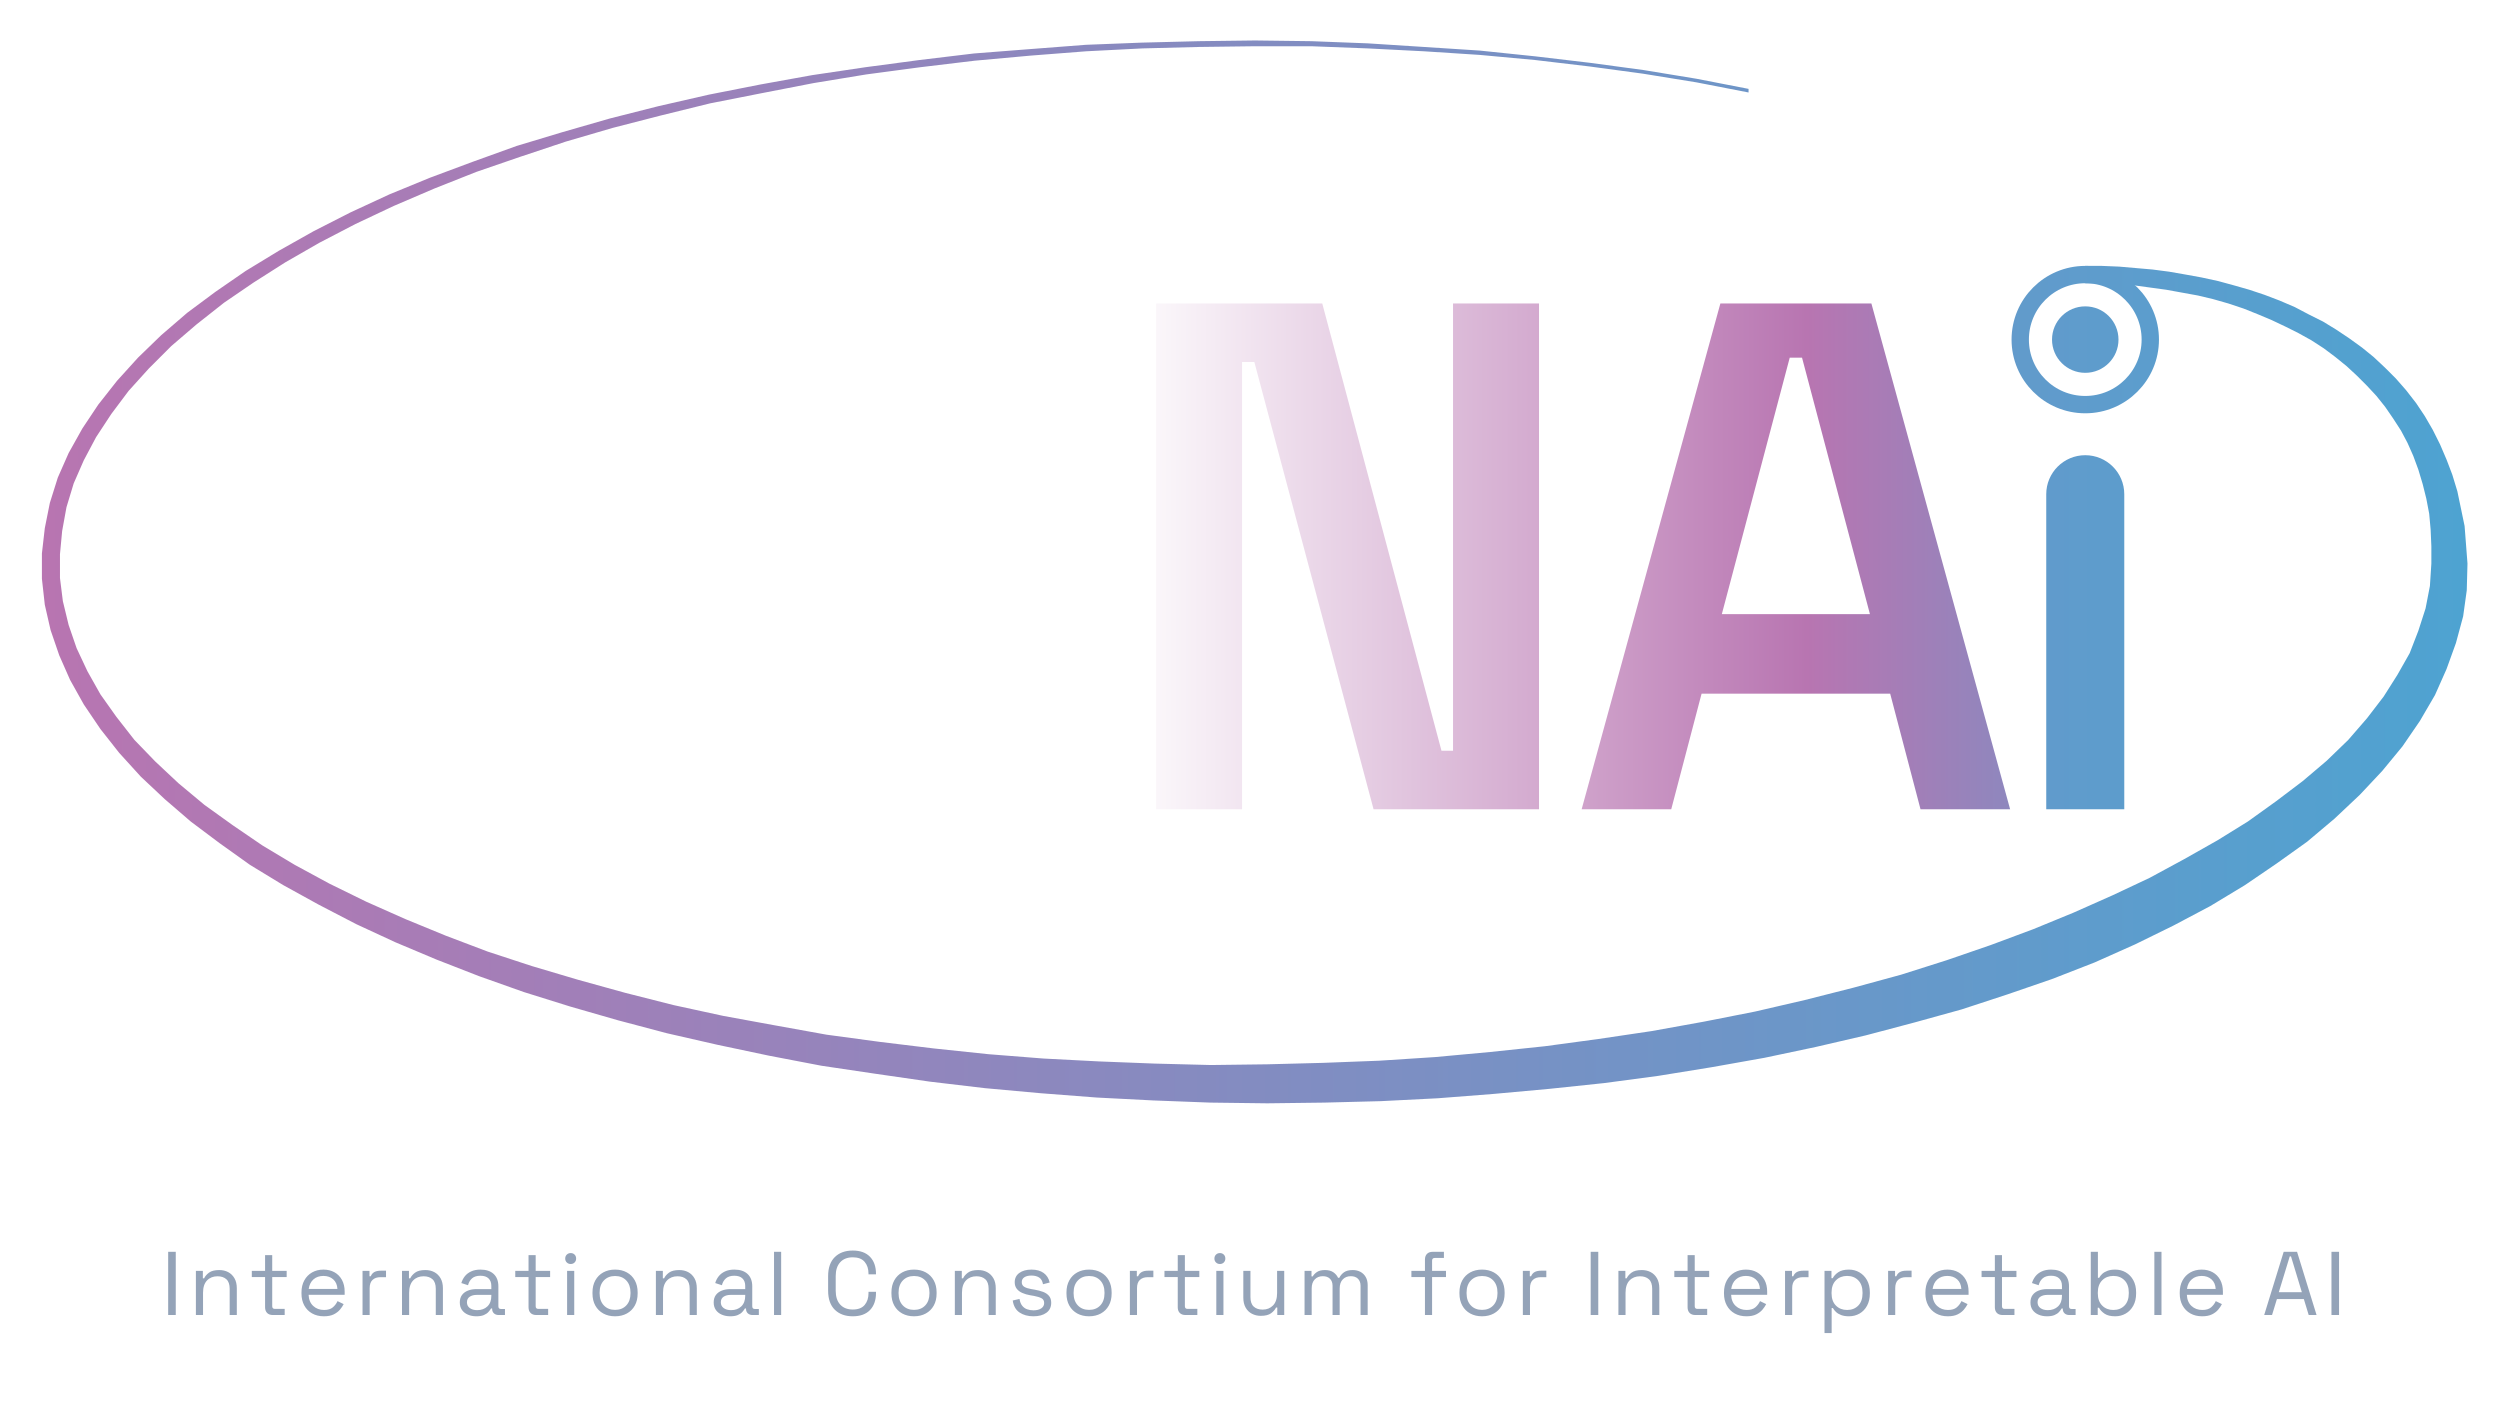
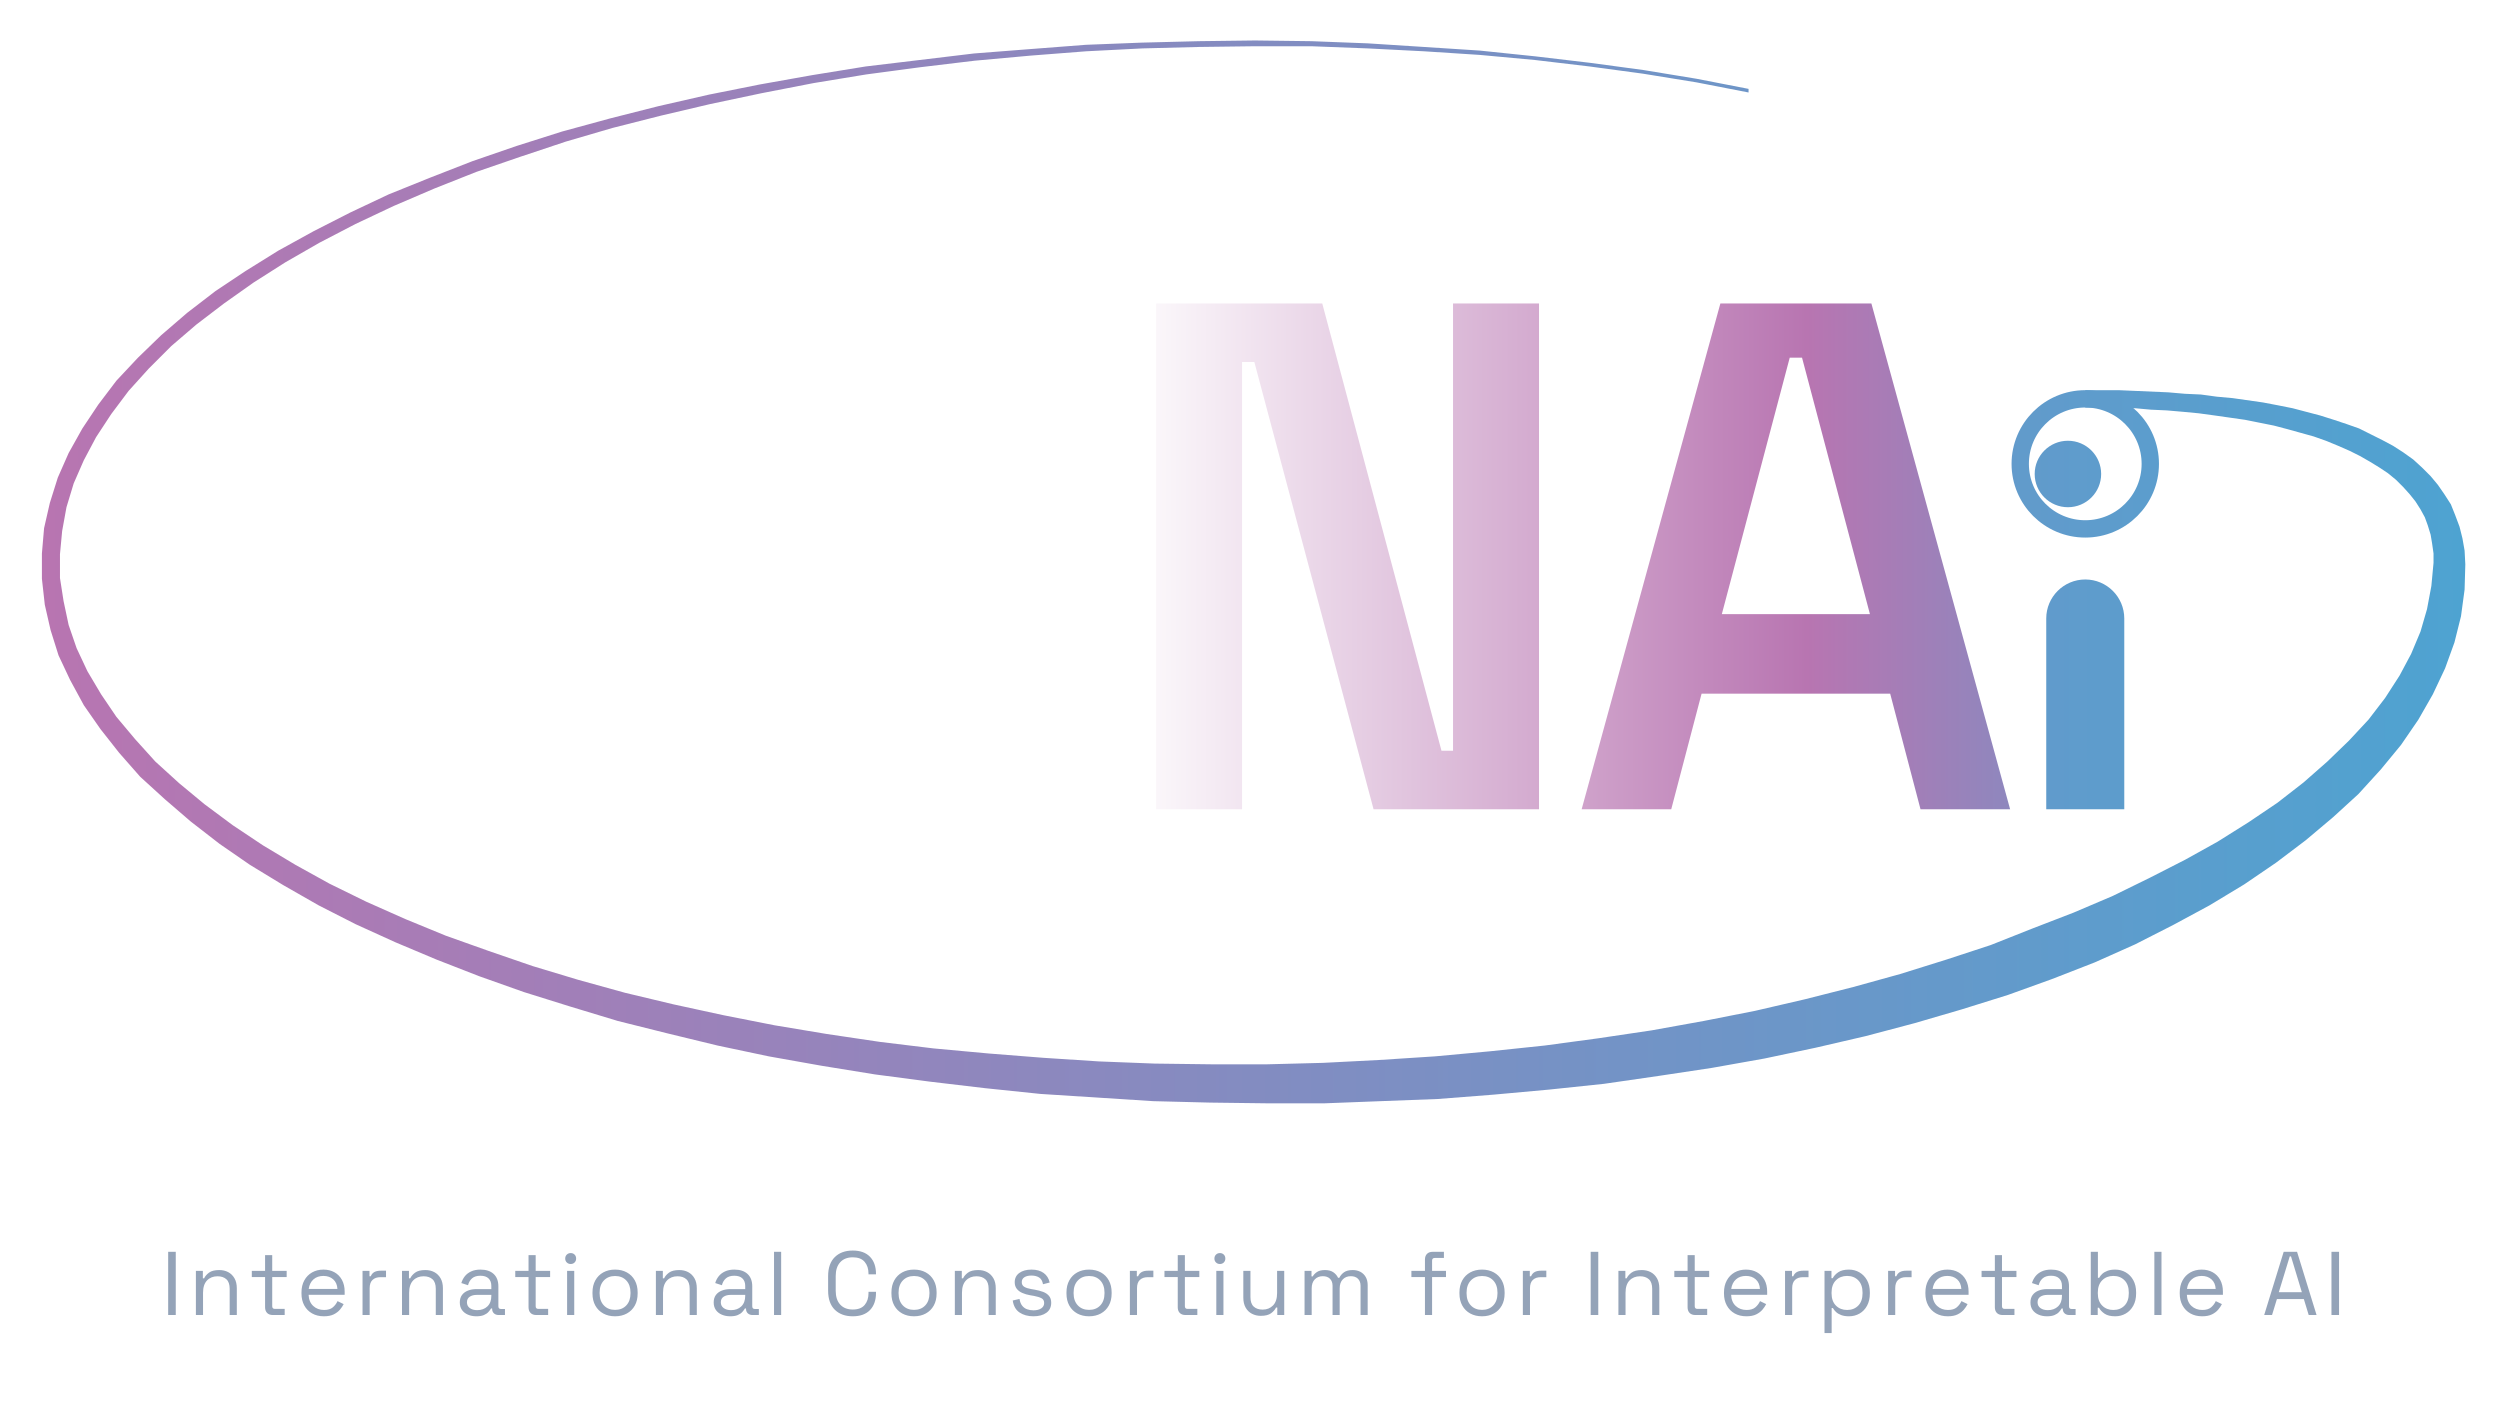
<svg xmlns="http://www.w3.org/2000/svg" viewBox="-46 -12 346 194" role="img" aria-label="ICINAi: International Consortium for Interpretable AI">
  <defs>
    <linearGradient id="icinai-color-on-dark-lockup-brand" gradientUnits="userSpaceOnUse" x1="-40" y1="0" x2="295" y2="0">
      <stop offset="0" stop-color="#B875B1" />
      <stop offset="0.5" stop-color="#838CC1" />
      <stop offset="1" stop-color="#4EA3D1" />
    </linearGradient>
    <linearGradient id="icinai-color-on-dark-lockup-fade" gradientUnits="userSpaceOnUse" x1="0" y1="0" x2="240" y2="0">
      <stop offset="0" stop-color="#FFFFFF" />
      <stop offset="0.45" stop-color="#FFFFFF" />
      <stop offset="0.85" stop-color="#B875B1" />
      <stop offset="1" stop-color="#838CC1" />
    </linearGradient>
  </defs>
-   <path d="M196.0 0.3 188.8 -1.1 181.5 -2.3 174.1 -3.3 166.5 -4.2 158.8 -5.0 151.1 -5.5 143.3 -6.0 135.5 -6.3 127.7 -6.4 119.9 -6.3 112.0 -6.1 104.3 -5.8 96.5 -5.2 88.8 -4.6 81.3 -3.7 73.8 -2.7 66.4 -1.6 59.2 -0.3 52.1 1.1 45.1 2.7 38.4 4.4 31.8 6.3 25.5 8.2 19.4 10.4 13.5 12.6 7.9 14.9 2.5 17.4 -2.6 20.0 -7.4 22.7 -12.0 25.5 -16.2 28.4 -20.1 31.3 -23.7 34.4 -26.9 37.5 -29.8 40.7 -32.4 44.0 -34.6 47.3 -36.5 50.7 -38.0 54.1 -39.1 57.6 -39.8 61.1 -40.2 64.6 -40.2 68.1 -39.8 71.7 -39.0 75.2 -37.8 78.7 -36.3 82.1 -34.4 85.5 -32.1 88.9 -29.5 92.2 -26.5 95.5 -23.2 98.6 -19.6 101.7 -15.6 104.7 -11.4 107.7 -6.8 110.5 -1.9 113.2 3.3 115.9 8.7 118.4 14.4 120.8 20.3 123.1 26.5 125.3 32.9 127.3 39.5 129.2 46.3 131.0 53.3 132.6 60.4 134.1 67.7 135.5 75.1 136.6 82.7 137.7 90.3 138.6 98.0 139.3 105.8 139.9 113.6 140.3 121.5 140.6 129.4 140.7 137.3 140.6 145.1 140.4 153.0 140.0 160.7 139.4 168.4 138.7 176.0 137.9 183.5 136.9 190.9 135.7 198.2 134.4 205.3 132.9 212.2 131.3 219.0 129.5 225.5 127.7 231.9 125.6 238.0 123.5 243.9 121.2 249.5 118.7 254.8 116.1 259.9 113.4 264.7 110.5 269.1 107.5 273.3 104.5 277.1 101.3 280.6 98.0 283.7 94.7 286.5 91.3 288.9 87.8 291.0 84.2 292.6 80.6 293.9 77.0 294.9 73.3 295.4 69.7 295.5 66.0 295.3 63.4 295.1 60.8 294.6 58.4 294.1 56.0 293.4 53.7 292.6 51.6 291.7 49.5 290.7 47.5 289.6 45.6 288.4 43.8 287.0 42.0 285.6 40.4 284.1 38.9 282.5 37.4 280.9 36.1 279.1 34.8 277.3 33.6 275.5 32.5 273.5 31.5 271.6 30.5 269.5 29.6 267.4 28.8 265.3 28.1 263.2 27.5 261.0 26.9 258.7 26.4 256.5 26.0 254.2 25.6 251.9 25.3 249.6 25.1 247.3 24.9 244.9 24.8 242.6 24.8 242.6 27.2 244.9 27.2 247.1 27.3 249.4 27.5 251.6 27.8 253.8 28.1 256.0 28.5 258.2 28.9 260.3 29.4 262.4 30.0 264.5 30.7 266.5 31.5 268.4 32.3 270.3 33.2 272.1 34.1 273.9 35.1 275.6 36.2 277.2 37.4 278.8 38.7 280.2 40.0 281.6 41.4 282.9 42.8 284.1 44.3 285.2 45.9 286.3 47.6 287.2 49.3 288.0 51.1 288.7 53.0 289.3 55.0 289.8 57.0 290.2 59.1 290.4 61.3 290.5 63.6 290.5 66.0 290.3 69.1 289.7 72.2 288.7 75.3 287.5 78.4 285.8 81.4 283.9 84.4 281.6 87.4 279.0 90.4 276.0 93.3 272.7 96.1 269.0 98.9 265.1 101.7 260.9 104.3 256.3 106.9 251.5 109.5 246.4 111.9 241.0 114.3 235.4 116.6 229.5 118.8 223.4 120.9 217.1 122.9 210.5 124.7 203.8 126.4 196.9 128.0 189.8 129.4 182.6 130.7 175.2 131.8 167.8 132.8 160.2 133.6 152.6 134.3 144.9 134.8 137.1 135.1 129.4 135.3 121.6 135.4 113.8 135.2 106.1 134.9 98.4 134.5 90.8 133.9 83.2 133.1 75.8 132.2 68.4 131.2 61.2 129.9 54.1 128.6 47.2 127.1 40.5 125.4 34.0 123.6 27.6 121.7 21.5 119.7 15.7 117.5 10.1 115.2 4.7 112.8 -0.4 110.3 -5.2 107.7 -9.7 105.0 -13.8 102.2 -17.7 99.4 -21.3 96.4 -24.5 93.4 -27.4 90.4 -29.9 87.2 -32.1 84.1 -33.9 80.9 -35.4 77.7 -36.5 74.5 -37.3 71.2 -37.7 68.0 -37.7 64.7 -37.4 61.5 -36.8 58.2 -35.8 54.9 -34.4 51.7 -32.7 48.5 -30.6 45.3 -28.2 42.1 -25.4 39.0 -22.3 35.9 -18.8 32.9 -15.0 29.9 -10.9 27.1 -6.5 24.3 -1.8 21.6 3.2 19.0 8.5 16.5 14.1 14.1 19.9 11.8 26.0 9.7 32.3 7.6 38.8 5.7 45.4 4.0 52.3 2.3 59.4 0.9 66.6 -0.5 73.9 -1.7 81.4 -2.7 88.9 -3.6 96.6 -4.3 104.3 -4.9 112.1 -5.3 119.9 -5.5 127.7 -5.6 135.5 -5.6 143.3 -5.3 151.1 -4.9 158.8 -4.4 166.4 -3.7 174.0 -2.8 181.4 -1.8 188.8 -0.6 196.0 0.8Z" fill="url(#icinai-color-on-dark-lockup-brand)" />
+   <path d="M196.0 0.3 188.8 -1.1 181.5 -2.3 174.1 -3.3 166.5 -4.2 158.8 -5.0 151.1 -5.5 143.3 -6.0 135.5 -6.3 127.7 -6.4 119.9 -6.3 112.0 -6.1 104.3 -5.8 96.5 -5.2 88.8 -4.6 81.3 -3.7 73.8 -2.8 66.4 -1.6 59.1 -0.3 52.1 1.1 45.1 2.7 38.4 4.4 31.8 6.2 25.5 8.2 19.4 10.3 13.5 12.6 7.8 14.9 2.5 17.4 -2.6 20.0 -7.5 22.7 -12.0 25.5 -16.2 28.3 -20.1 31.3 -23.7 34.4 -26.9 37.5 -29.9 40.7 -32.4 44.0 -34.6 47.3 -36.5 50.7 -38.0 54.1 -39.1 57.6 -39.9 61.1 -40.2 64.6 -40.2 68.1 -39.8 71.7 -39.0 75.2 -37.9 78.7 -36.3 82.1 -34.4 85.6 -32.1 88.9 -29.5 92.2 -26.6 95.5 -23.2 98.6 -19.6 101.7 -15.6 104.8 -11.4 107.7 -6.8 110.5 -1.9 113.3 3.2 115.9 8.7 118.4 14.4 120.8 20.3 123.1 26.5 125.3 32.9 127.3 39.5 129.3 46.3 131.0 53.3 132.7 60.4 134.2 67.7 135.5 75.1 136.7 82.7 137.7 90.3 138.6 98.0 139.4 105.8 139.9 113.6 140.4 121.5 140.6 129.4 140.7 137.3 140.7 145.1 140.4 153.0 140.1 160.7 139.5 168.4 138.8 176.0 138.0 183.6 136.9 190.9 135.8 198.2 134.5 205.3 133.0 212.2 131.4 219.0 129.6 225.5 127.7 231.9 125.7 238.0 123.5 243.9 121.2 249.5 118.7 254.8 116.0 259.8 113.3 264.6 110.4 269.0 107.4 273.1 104.3 276.9 101.1 280.4 97.9 283.5 94.5 286.3 91.1 288.7 87.6 290.7 84.1 292.4 80.5 293.7 76.9 294.6 73.3 295.1 69.6 295.2 66.1 295.1 64.2 294.8 62.5 294.4 60.9 293.8 59.3 293.2 57.8 292.3 56.4 291.4 55.1 290.4 53.9 289.2 52.7 288.0 51.6 286.6 50.6 285.2 49.7 283.7 48.9 282.1 48.1 280.5 47.3 278.8 46.7 277.0 46.1 275.1 45.5 273.2 45.0 271.3 44.5 269.3 44.1 267.2 43.7 265.1 43.4 263.0 43.1 260.8 42.9 258.6 42.6 256.4 42.5 254.1 42.3 251.8 42.2 249.5 42.1 247.2 42.0 244.9 42.0 242.6 42.0 242.6 44.4 244.9 44.4 247.2 44.5 249.5 44.5 251.7 44.7 253.9 44.8 256.2 45.0 258.3 45.2 260.5 45.5 262.6 45.8 264.7 46.1 266.7 46.5 268.7 46.9 270.6 47.4 272.4 47.9 274.2 48.4 275.9 49.0 277.6 49.7 279.2 50.4 280.6 51.1 282.0 51.9 283.3 52.7 284.5 53.5 285.6 54.4 286.6 55.4 287.5 56.4 288.3 57.4 289.0 58.5 289.6 59.6 290.0 60.7 290.4 62.0 290.6 63.2 290.8 64.6 290.8 65.9 290.5 69.1 289.9 72.3 289.0 75.4 287.7 78.5 286.1 81.5 284.1 84.6 281.8 87.6 279.1 90.5 276.1 93.4 272.8 96.3 269.2 99.1 265.2 101.8 260.9 104.5 256.4 107.0 251.5 109.5 246.4 112.0 241.0 114.3 235.3 116.5 229.5 118.8 223.4 120.8 217.0 122.8 210.5 124.6 203.8 126.3 196.9 127.9 189.8 129.3 182.6 130.6 175.2 131.7 167.8 132.7 160.2 133.5 152.6 134.2 144.9 134.7 137.1 135.1 129.4 135.3 121.6 135.3 113.8 135.2 106.1 134.9 98.4 134.4 90.8 133.8 83.2 133.1 75.8 132.2 68.4 131.1 61.2 129.9 54.1 128.5 47.2 127.0 40.5 125.4 34.0 123.6 27.7 121.7 21.6 119.6 15.7 117.5 10.1 115.2 4.7 112.8 -0.4 110.3 -5.1 107.7 -9.6 105.0 -13.8 102.2 -17.7 99.3 -21.2 96.4 -24.5 93.4 -27.3 90.3 -29.9 87.2 -32.0 84.1 -33.9 80.9 -35.4 77.7 -36.5 74.5 -37.2 71.2 -37.7 68.0 -37.7 64.7 -37.4 61.5 -36.8 58.2 -35.8 54.9 -34.4 51.7 -32.7 48.5 -30.6 45.3 -28.2 42.1 -25.4 39.0 -22.3 35.9 -18.8 32.9 -15.0 30.0 -10.9 27.1 -6.5 24.3 -1.8 21.6 3.2 19.0 8.5 16.5 14.1 14.1 19.9 11.8 26.0 9.7 32.3 7.6 38.8 5.7 45.5 4.0 52.3 2.4 59.4 0.9 66.6 -0.5 73.9 -1.7 81.4 -2.7 88.9 -3.6 96.6 -4.3 104.3 -4.9 112.1 -5.3 119.9 -5.5 127.7 -5.6 135.5 -5.6 143.3 -5.3 151.1 -4.9 158.8 -4.4 166.4 -3.7 174.0 -2.8 181.4 -1.8 188.8 -0.6 196.0 0.8Z" fill="url(#icinai-color-on-dark-lockup-brand)" />
  <path d="M6.9 100.0V30.0H19.0V100.0Z M56.1 101.4Q43.3 101.4 35.7 94.15Q28.1 86.9 28.1 73.3V56.7Q28.1 43.1 35.7 35.85Q43.3 28.6 56.1 28.6Q68.9 28.6 75.85 35.6Q82.8 42.6 82.8 54.8V55.4H71.0V54.5Q71.0 47.9 67.35 43.65Q63.7 39.4 56.1 39.4Q48.7 39.4 44.45 43.95Q40.2 48.5 40.2 56.5V73.5Q40.2 81.4 44.45 86.0Q48.7 90.6 56.1 90.6Q63.7 90.6 67.35 86.35Q71.0 82.1 71.0 75.5V73.8H82.8V75.2Q82.8 87.4 75.85 94.4Q68.9 101.4 56.1 101.4Z M91.1 100.0V30.0H103.2V100.0Z M114 100.0V30.0H137.0L153.5 91.9H155.1V30.0H167.0V100.0H144.1L127.6 38.1H125.9V100.0Z M172.9 100.0 192.1 30.0H213.0L232.2 100.0H219.8L215.6 84.0H189.5L185.3 100.0ZM192.3 73.0H212.8L203.4 37.5H201.7Z" fill="url(#icinai-color-on-dark-lockup-fade)" />
-   <path d="M237.2 100 V56.4 A5.4 5.4 0 0 1 248 56.4 V100 Z" fill="url(#icinai-color-on-dark-lockup-brand)" />
-   <circle cx="242.6" cy="35.0" r="9.0" fill="none" stroke="url(#icinai-color-on-dark-lockup-brand)" stroke-width="2.4" />
-   <circle cx="242.6" cy="35.0" r="4.6" fill="url(#icinai-color-on-dark-lockup-brand)" />
+   <path d="M237.2 100 V73.6 A5.4 5.4 0 0 1 248 73.6 V100 Z" fill="url(#icinai-color-on-dark-lockup-brand)" />
+   <circle cx="242.6" cy="52.2" r="9.0" fill="none" stroke="url(#icinai-color-on-dark-lockup-brand)" stroke-width="2.4" />
+   <circle cx="240.2" cy="53.6" r="4.6" fill="url(#icinai-color-on-dark-lockup-brand)" />
  <path d="M-22.725 170.0V161.25H-21.675V170.0Z M-18.888 170.0V163.887H-17.925V164.925H-17.75Q-17.55 164.488 -17.069 164.131Q-16.588 163.775 -15.65 163.775Q-14.963 163.775 -14.419 164.062Q-13.875 164.35 -13.55 164.912Q-13.225 165.475 -13.225 166.3V170.0H-14.213V166.375Q-14.213 165.463 -14.669 165.05Q-15.125 164.637 -15.9 164.637Q-16.788 164.637 -17.344 165.212Q-17.9 165.787 -17.9 166.925V170.0Z M-8.225 170.0Q-8.75 170.0 -9.031 169.713Q-9.313 169.425 -9.313 168.925V164.75H-11.15V163.887H-9.313V161.713H-8.325V163.887H-6.325V164.75H-8.325V168.775Q-8.325 169.15 -7.963 169.15H-6.6V170.0Z M-1.175 170.175Q-2.1 170.175 -2.8 169.781Q-3.5 169.387 -3.888 168.675Q-4.275 167.963 -4.275 167.025V166.875Q-4.275 165.925 -3.888 165.213Q-3.5 164.5 -2.813 164.106Q-2.125 163.713 -1.238 163.713Q-0.375 163.713 0.287 164.081Q0.95 164.45 1.325 165.137Q1.7 165.825 1.7 166.75V167.2H-3.288Q-3.25 168.188 -2.65 168.744Q-2.05 169.3 -1.15 169.3Q-0.363 169.3 0.062 168.938Q0.487 168.575 0.712 168.075L1.562 168.488Q1.375 168.875 1.044 169.262Q0.712 169.65 0.181 169.913Q-0.35 170.175 -1.175 170.175ZM-3.275 166.387H0.7Q0.65 165.537 0.119 165.062Q-0.413 164.588 -1.238 164.588Q-2.075 164.588 -2.613 165.062Q-3.15 165.537 -3.275 166.387Z M4.175 170.0V163.887H5.137V164.637H5.312Q5.475 164.238 5.812 164.05Q6.15 163.863 6.7 163.863H7.425V164.762H6.637Q5.975 164.762 5.569 165.131Q5.162 165.5 5.162 166.275V170.0Z M9.637 170.0V163.887H10.6V164.925H10.775Q10.975 164.488 11.456 164.131Q11.937 163.775 12.875 163.775Q13.562 163.775 14.106 164.062Q14.65 164.35 14.975 164.912Q15.3 165.475 15.3 166.3V170.0H14.312V166.375Q14.312 165.463 13.856 165.05Q13.4 164.637 12.625 164.637Q11.737 164.637 11.181 165.212Q10.625 165.787 10.625 166.925V170.0Z M19.925 170.175Q19.287 170.175 18.762 169.95Q18.237 169.725 17.937 169.3Q17.637 168.875 17.637 168.262Q17.637 167.637 17.937 167.231Q18.237 166.825 18.762 166.619Q19.287 166.412 19.937 166.412H22V165.963Q22 165.312 21.619 164.938Q21.237 164.562 20.487 164.562Q19.75 164.562 19.337 164.919Q18.925 165.275 18.775 165.875L17.85 165.575Q18 165.062 18.325 164.644Q18.65 164.225 19.194 163.969Q19.737 163.713 20.5 163.713Q21.675 163.713 22.325 164.319Q22.975 164.925 22.975 166.025V168.787Q22.975 169.162 23.325 169.162H23.887V170.0H23.025Q22.612 170.0 22.362 169.769Q22.112 169.537 22.112 169.15V169.088H21.962Q21.825 169.325 21.594 169.581Q21.362 169.838 20.962 170.006Q20.562 170.175 19.925 170.175ZM20.037 169.325Q20.912 169.325 21.456 168.806Q22 168.287 22 167.35V167.213H19.975Q19.387 167.213 19.006 167.469Q18.625 167.725 18.625 168.238Q18.625 168.75 19.019 169.037Q19.412 169.325 20.037 169.325Z M28.237 170.0Q27.712 170.0 27.431 169.713Q27.15 169.425 27.15 168.925V164.75H25.312V163.887H27.15V161.713H28.137V163.887H30.137V164.75H28.137V168.775Q28.137 169.15 28.5 169.15H29.862V170.0Z M32.487 170.0V163.887H33.475V170.0ZM32.987 162.938Q32.662 162.938 32.444 162.725Q32.225 162.512 32.225 162.188Q32.225 161.85 32.444 161.637Q32.662 161.425 32.987 161.425Q33.312 161.425 33.525 161.637Q33.737 161.85 33.737 162.188Q33.737 162.512 33.525 162.725Q33.312 162.938 32.987 162.938Z M39.125 170.175Q38.2 170.175 37.494 169.788Q36.787 169.4 36.394 168.694Q36 167.988 36 167.025V166.863Q36 165.912 36.394 165.2Q36.787 164.488 37.494 164.1Q38.2 163.713 39.125 163.713Q40.05 163.713 40.756 164.1Q41.462 164.488 41.856 165.2Q42.25 165.912 42.25 166.863V167.025Q42.25 167.988 41.856 168.694Q41.462 169.4 40.756 169.788Q40.05 170.175 39.125 170.175ZM39.125 169.287Q40.1 169.287 40.681 168.669Q41.262 168.05 41.262 167.0V166.887Q41.262 165.838 40.681 165.219Q40.1 164.6 39.125 164.6Q38.162 164.6 37.575 165.219Q36.987 165.838 36.987 166.887V167.0Q36.987 168.05 37.575 168.669Q38.162 169.287 39.125 169.287Z M44.775 170.0V163.887H45.737V164.925H45.912Q46.112 164.488 46.594 164.131Q47.075 163.775 48.012 163.775Q48.7 163.775 49.244 164.062Q49.787 164.35 50.112 164.912Q50.437 165.475 50.437 166.3V170.0H49.45V166.375Q49.45 165.463 48.994 165.05Q48.537 164.637 47.762 164.637Q46.875 164.637 46.319 165.212Q45.762 165.787 45.762 166.925V170.0Z M55.062 170.175Q54.425 170.175 53.9 169.95Q53.375 169.725 53.075 169.3Q52.775 168.875 52.775 168.262Q52.775 167.637 53.075 167.231Q53.375 166.825 53.9 166.619Q54.425 166.412 55.075 166.412H57.137V165.963Q57.137 165.312 56.756 164.938Q56.375 164.562 55.625 164.562Q54.887 164.562 54.475 164.919Q54.062 165.275 53.912 165.875L52.987 165.575Q53.137 165.062 53.462 164.644Q53.787 164.225 54.331 163.969Q54.875 163.713 55.637 163.713Q56.812 163.713 57.462 164.319Q58.112 164.925 58.112 166.025V168.787Q58.112 169.162 58.462 169.162H59.025V170.0H58.162Q57.75 170.0 57.5 169.769Q57.25 169.537 57.25 169.15V169.088H57.1Q56.962 169.325 56.731 169.581Q56.5 169.838 56.1 170.006Q55.7 170.175 55.062 170.175ZM55.175 169.325Q56.05 169.325 56.594 168.806Q57.137 168.287 57.137 167.35V167.213H55.112Q54.525 167.213 54.144 167.469Q53.762 167.725 53.762 168.238Q53.762 168.75 54.156 169.037Q54.55 169.325 55.175 169.325Z M61.125 170.0V161.25H62.112V170.0Z  M72.025 170.175Q70.462 170.175 69.537 169.269Q68.612 168.363 68.612 166.625V164.625Q68.612 162.887 69.537 161.981Q70.462 161.075 72.025 161.075Q73.575 161.075 74.406 161.938Q75.237 162.8 75.237 164.3V164.363H74.2V164.262Q74.2 163.275 73.669 162.644Q73.137 162.012 72.025 162.012Q70.912 162.012 70.287 162.694Q69.662 163.375 69.662 164.6V166.65Q69.662 167.875 70.287 168.556Q70.912 169.238 72.025 169.238Q73.137 169.238 73.669 168.606Q74.2 167.975 74.2 166.988V166.787H75.237V166.95Q75.237 168.45 74.406 169.312Q73.575 170.175 72.025 170.175Z M80.5 170.175Q79.575 170.175 78.869 169.788Q78.162 169.4 77.769 168.694Q77.375 167.988 77.375 167.025V166.863Q77.375 165.912 77.769 165.2Q78.162 164.488 78.869 164.1Q79.575 163.713 80.5 163.713Q81.425 163.713 82.131 164.1Q82.837 164.488 83.231 165.2Q83.625 165.912 83.625 166.863V167.025Q83.625 167.988 83.231 168.694Q82.837 169.4 82.131 169.788Q81.425 170.175 80.5 170.175ZM80.5 169.287Q81.475 169.287 82.056 168.669Q82.637 168.05 82.637 167.0V166.887Q82.637 165.838 82.056 165.219Q81.475 164.6 80.5 164.6Q79.537 164.6 78.95 165.219Q78.362 165.838 78.362 166.887V167.0Q78.362 168.05 78.95 168.669Q79.537 169.287 80.5 169.287Z M86.15 170.0V163.887H87.112V164.925H87.287Q87.487 164.488 87.969 164.131Q88.45 163.775 89.387 163.775Q90.075 163.775 90.619 164.062Q91.162 164.35 91.487 164.912Q91.812 165.475 91.812 166.3V170.0H90.825V166.375Q90.825 165.463 90.369 165.05Q89.912 164.637 89.137 164.637Q88.25 164.637 87.694 165.212Q87.137 165.787 87.137 166.925V170.0Z M97.025 170.175Q95.887 170.175 95.106 169.65Q94.325 169.125 94.162 167.988L95.1 167.775Q95.2 168.375 95.475 168.719Q95.75 169.062 96.156 169.206Q96.562 169.35 97.025 169.35Q97.712 169.35 98.112 169.075Q98.512 168.8 98.512 168.338Q98.512 167.863 98.131 167.669Q97.75 167.475 97.087 167.35L96.575 167.262Q95.987 167.162 95.5 166.95Q95.012 166.738 94.725 166.375Q94.437 166.012 94.437 165.463Q94.437 164.637 95.075 164.175Q95.712 163.713 96.762 163.713Q97.8 163.713 98.444 164.181Q99.087 164.65 99.275 165.5L98.35 165.738Q98.237 165.075 97.812 164.806Q97.387 164.537 96.762 164.537Q96.137 164.537 95.775 164.769Q95.412 165.0 95.412 165.45Q95.412 165.887 95.756 166.094Q96.1 166.3 96.675 166.4L97.187 166.488Q97.837 166.6 98.356 166.794Q98.875 166.988 99.181 167.35Q99.487 167.713 99.487 168.3Q99.487 169.2 98.819 169.688Q98.15 170.175 97.025 170.175Z M104.725 170.175Q103.8 170.175 103.094 169.788Q102.387 169.4 101.994 168.694Q101.6 167.988 101.6 167.025V166.863Q101.6 165.912 101.994 165.2Q102.387 164.488 103.094 164.1Q103.8 163.713 104.725 163.713Q105.65 163.713 106.356 164.1Q107.062 164.488 107.456 165.2Q107.85 165.912 107.85 166.863V167.025Q107.85 167.988 107.456 168.694Q107.062 169.4 106.356 169.788Q105.65 170.175 104.725 170.175ZM104.725 169.287Q105.7 169.287 106.281 168.669Q106.862 168.05 106.862 167.0V166.887Q106.862 165.838 106.281 165.219Q105.7 164.6 104.725 164.6Q103.762 164.6 103.175 165.219Q102.587 165.838 102.587 166.887V167.0Q102.587 168.05 103.175 168.669Q103.762 169.287 104.725 169.287Z M110.375 170.0V163.887H111.337V164.637H111.512Q111.675 164.238 112.012 164.05Q112.35 163.863 112.9 163.863H113.625V164.762H112.837Q112.175 164.762 111.769 165.131Q111.362 165.5 111.362 166.275V170.0Z M118.087 170.0Q117.562 170.0 117.281 169.713Q117 169.425 117 168.925V164.75H115.162V163.887H117V161.713H117.987V163.887H119.987V164.75H117.987V168.775Q117.987 169.15 118.35 169.15H119.712V170.0Z M122.337 170.0V163.887H123.325V170.0ZM122.837 162.938Q122.512 162.938 122.294 162.725Q122.075 162.512 122.075 162.188Q122.075 161.85 122.294 161.637Q122.512 161.425 122.837 161.425Q123.162 161.425 123.375 161.637Q123.587 161.85 123.587 162.188Q123.587 162.512 123.375 162.725Q123.162 162.938 122.837 162.938Z M128.487 170.113Q127.825 170.113 127.269 169.825Q126.712 169.537 126.394 168.969Q126.075 168.4 126.075 167.588V163.887H127.062V167.512Q127.062 168.425 127.519 168.838Q127.975 169.25 128.75 169.25Q129.625 169.25 130.187 168.675Q130.75 168.1 130.75 166.963V163.887H131.737V170.0H130.775V168.963H130.6Q130.4 169.4 129.912 169.756Q129.425 170.113 128.487 170.113Z M134.55 170.0V163.887H135.512V164.65H135.688Q135.862 164.325 136.262 164.05Q136.662 163.775 137.387 163.775Q138.1 163.775 138.544 164.088Q138.987 164.4 139.188 164.85H139.362Q139.575 164.4 140.006 164.088Q140.438 163.775 141.212 163.775Q141.825 163.775 142.287 164.025Q142.75 164.275 143.019 164.744Q143.287 165.213 143.287 165.863V170.0H142.3V165.95Q142.3 165.338 141.944 164.981Q141.587 164.625 140.95 164.625Q140.275 164.625 139.844 165.062Q139.412 165.5 139.412 166.325V170.0H138.425V165.95Q138.425 165.338 138.069 164.981Q137.712 164.625 137.075 164.625Q136.4 164.625 135.969 165.062Q135.537 165.5 135.537 166.325V170.0Z  M151.213 170.0V164.75H149.338V163.887H151.213V162.325Q151.213 161.825 151.494 161.537Q151.775 161.25 152.3 161.25H153.838V162.1H152.575Q152.2 162.1 152.2 162.475V163.887H154.125V164.75H152.2V170.0Z M159.113 170.175Q158.188 170.175 157.481 169.788Q156.775 169.4 156.381 168.694Q155.988 167.988 155.988 167.025V166.863Q155.988 165.912 156.381 165.2Q156.775 164.488 157.481 164.1Q158.188 163.713 159.113 163.713Q160.037 163.713 160.744 164.1Q161.45 164.488 161.844 165.2Q162.238 165.912 162.238 166.863V167.025Q162.238 167.988 161.844 168.694Q161.45 169.4 160.744 169.788Q160.037 170.175 159.113 170.175ZM159.113 169.287Q160.088 169.287 160.669 168.669Q161.25 168.05 161.25 167.0V166.887Q161.25 165.838 160.669 165.219Q160.088 164.6 159.113 164.6Q158.15 164.6 157.562 165.219Q156.975 165.838 156.975 166.887V167.0Q156.975 168.05 157.562 168.669Q158.15 169.287 159.113 169.287Z M164.762 170.0V163.887H165.725V164.637H165.9Q166.062 164.238 166.4 164.05Q166.737 163.863 167.287 163.863H168.012V164.762H167.225Q166.562 164.762 166.156 165.131Q165.75 165.5 165.75 166.275V170.0Z  M174.15 170.0V161.25H175.2V170.0Z M177.988 170.0V163.887H178.95V164.925H179.125Q179.325 164.488 179.806 164.131Q180.288 163.775 181.225 163.775Q181.913 163.775 182.456 164.062Q183 164.35 183.325 164.912Q183.65 165.475 183.65 166.3V170.0H182.663V166.375Q182.663 165.463 182.206 165.05Q181.75 164.637 180.975 164.637Q180.088 164.637 179.531 165.212Q178.975 165.787 178.975 166.925V170.0Z M188.65 170.0Q188.125 170.0 187.844 169.713Q187.562 169.425 187.562 168.925V164.75H185.725V163.887H187.562V161.713H188.55V163.887H190.55V164.75H188.55V168.775Q188.55 169.15 188.913 169.15H190.275V170.0Z M195.7 170.175Q194.775 170.175 194.075 169.781Q193.375 169.387 192.988 168.675Q192.6 167.963 192.6 167.025V166.875Q192.6 165.925 192.988 165.213Q193.375 164.5 194.062 164.106Q194.75 163.713 195.638 163.713Q196.5 163.713 197.163 164.081Q197.825 164.45 198.2 165.137Q198.575 165.825 198.575 166.75V167.2H193.588Q193.625 168.188 194.225 168.744Q194.825 169.3 195.725 169.3Q196.513 169.3 196.938 168.938Q197.363 168.575 197.588 168.075L198.438 168.488Q198.25 168.875 197.919 169.262Q197.588 169.65 197.056 169.913Q196.525 170.175 195.7 170.175ZM193.6 166.387H197.575Q197.525 165.537 196.994 165.062Q196.463 164.588 195.638 164.588Q194.8 164.588 194.263 165.062Q193.725 165.537 193.6 166.387Z M201.05 170.0V163.887H202.013V164.637H202.188Q202.35 164.238 202.688 164.05Q203.025 163.863 203.575 163.863H204.3V164.762H203.513Q202.85 164.762 202.444 165.131Q202.038 165.5 202.038 166.275V170.0Z M206.513 172.5V163.887H207.475V164.9H207.65Q207.888 164.438 208.419 164.075Q208.95 163.713 209.9 163.713Q210.688 163.713 211.344 164.094Q212 164.475 212.394 165.175Q212.788 165.875 212.788 166.863V167.025Q212.788 168.0 212.4 168.713Q212.013 169.425 211.356 169.8Q210.7 170.175 209.9 170.175Q209.263 170.175 208.819 170.006Q208.375 169.838 208.1 169.575Q207.825 169.312 207.675 169.037H207.5V172.5ZM209.638 169.3Q210.588 169.3 211.181 168.694Q211.775 168.088 211.775 167.0V166.887Q211.775 165.8 211.181 165.194Q210.588 164.588 209.638 164.588Q208.7 164.588 208.094 165.194Q207.488 165.8 207.488 166.887V167.0Q207.488 168.088 208.094 168.694Q208.7 169.3 209.638 169.3Z M215.313 170.0V163.887H216.275V164.637H216.45Q216.613 164.238 216.95 164.05Q217.288 163.863 217.838 163.863H218.563V164.762H217.775Q217.113 164.762 216.706 165.131Q216.3 165.5 216.3 166.275V170.0Z M223.575 170.175Q222.65 170.175 221.95 169.781Q221.25 169.387 220.863 168.675Q220.475 167.963 220.475 167.025V166.875Q220.475 165.925 220.863 165.213Q221.25 164.5 221.938 164.106Q222.625 163.713 223.513 163.713Q224.375 163.713 225.038 164.081Q225.7 164.45 226.075 165.137Q226.45 165.825 226.45 166.75V167.2H221.463Q221.5 168.188 222.1 168.744Q222.7 169.3 223.6 169.3Q224.388 169.3 224.813 168.938Q225.238 168.575 225.463 168.075L226.313 168.488Q226.125 168.875 225.794 169.262Q225.463 169.65 224.931 169.913Q224.4 170.175 223.575 170.175ZM221.475 166.387H225.45Q225.4 165.537 224.869 165.062Q224.338 164.588 223.513 164.588Q222.675 164.588 222.138 165.062Q221.6 165.537 221.475 166.387Z M231.175 170.0Q230.65 170.0 230.369 169.713Q230.088 169.425 230.088 168.925V164.75H228.25V163.887H230.088V161.713H231.075V163.887H233.075V164.75H231.075V168.775Q231.075 169.15 231.438 169.15H232.8V170.0Z M237.3 170.175Q236.663 170.175 236.138 169.95Q235.613 169.725 235.313 169.3Q235.013 168.875 235.013 168.262Q235.013 167.637 235.313 167.231Q235.613 166.825 236.138 166.619Q236.663 166.412 237.313 166.412H239.375V165.963Q239.375 165.312 238.994 164.938Q238.613 164.562 237.863 164.562Q237.125 164.562 236.713 164.919Q236.3 165.275 236.15 165.875L235.225 165.575Q235.375 165.062 235.7 164.644Q236.025 164.225 236.569 163.969Q237.113 163.713 237.875 163.713Q239.05 163.713 239.7 164.319Q240.35 164.925 240.35 166.025V168.787Q240.35 169.162 240.7 169.162H241.263V170.0H240.4Q239.988 170.0 239.738 169.769Q239.488 169.537 239.488 169.15V169.088H239.338Q239.2 169.325 238.969 169.581Q238.738 169.838 238.338 170.006Q237.938 170.175 237.3 170.175ZM237.413 169.325Q238.288 169.325 238.831 168.806Q239.375 168.287 239.375 167.35V167.213H237.35Q236.763 167.213 236.381 167.469Q236 167.725 236 168.238Q236 168.75 236.394 169.037Q236.788 169.325 237.413 169.325Z M246.75 170.175Q245.8 170.175 245.269 169.812Q244.738 169.45 244.5 168.988H244.325V170.0H243.363V161.25H244.35V164.85H244.525Q244.675 164.562 244.95 164.306Q245.225 164.05 245.669 163.881Q246.113 163.713 246.75 163.713Q247.55 163.713 248.206 164.094Q248.863 164.475 249.25 165.181Q249.638 165.887 249.638 166.863V167.025Q249.638 168.0 249.244 168.713Q248.85 169.425 248.194 169.8Q247.538 170.175 246.75 170.175ZM246.488 169.3Q247.438 169.3 248.031 168.694Q248.625 168.088 248.625 167.0V166.887Q248.625 165.8 248.031 165.194Q247.438 164.588 246.488 164.588Q245.55 164.588 244.944 165.194Q244.338 165.8 244.338 166.887V167.0Q244.338 168.088 244.944 168.694Q245.55 169.3 246.488 169.3Z M252.163 170.0V161.25H253.15V170.0Z M258.775 170.175Q257.85 170.175 257.15 169.781Q256.45 169.387 256.063 168.675Q255.675 167.963 255.675 167.025V166.875Q255.675 165.925 256.063 165.213Q256.45 164.5 257.138 164.106Q257.825 163.713 258.713 163.713Q259.575 163.713 260.238 164.081Q260.9 164.45 261.275 165.137Q261.65 165.825 261.65 166.75V167.2H256.663Q256.7 168.188 257.3 168.744Q257.9 169.3 258.8 169.3Q259.588 169.3 260.013 168.938Q260.438 168.575 260.663 168.075L261.513 168.488Q261.325 168.875 260.994 169.262Q260.663 169.65 260.131 169.913Q259.6 170.175 258.775 170.175ZM256.675 166.387H260.65Q260.6 165.537 260.069 165.062Q259.538 164.588 258.713 164.588Q257.875 164.588 257.338 165.062Q256.8 165.537 256.675 166.387Z  M267.363 170.0 270.062 161.25H271.913L274.613 170.0H273.525L272.85 167.787H269.125L268.45 170.0ZM269.387 166.838H272.575L271.075 161.887H270.9Z M276.675 170.0V161.25H277.725V170.0Z" fill="#94A3B8" />
</svg>
